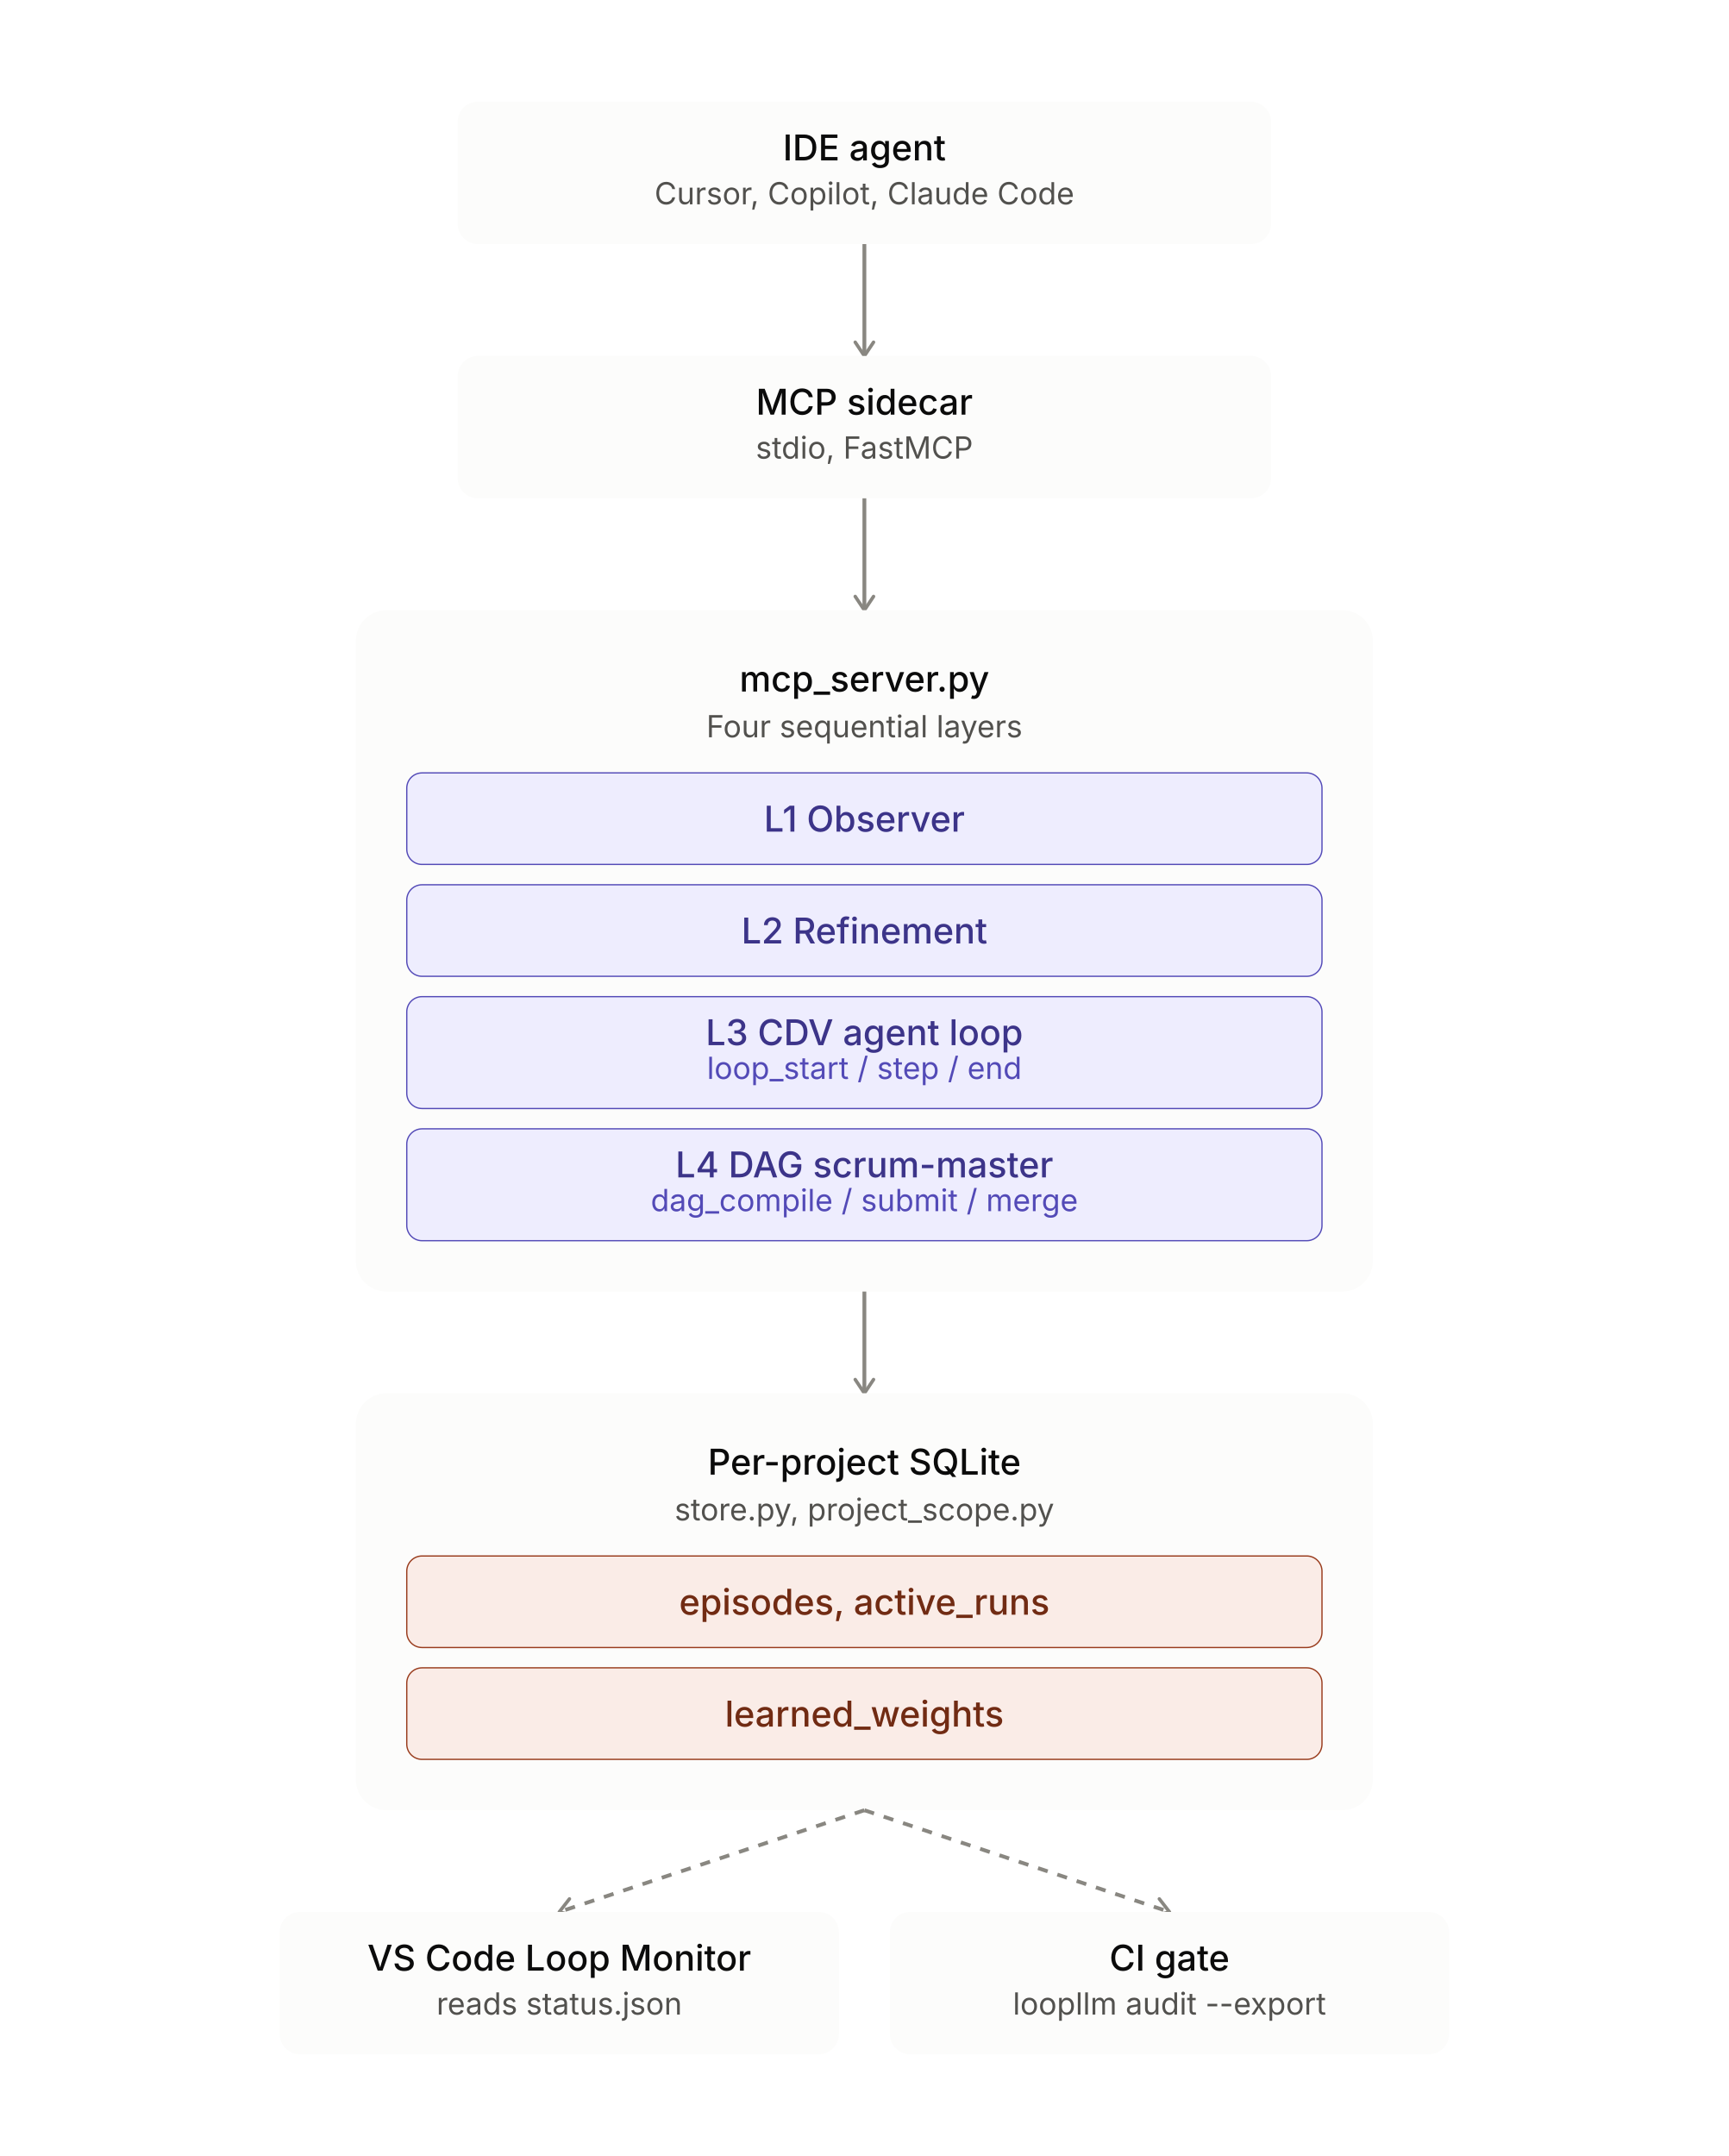
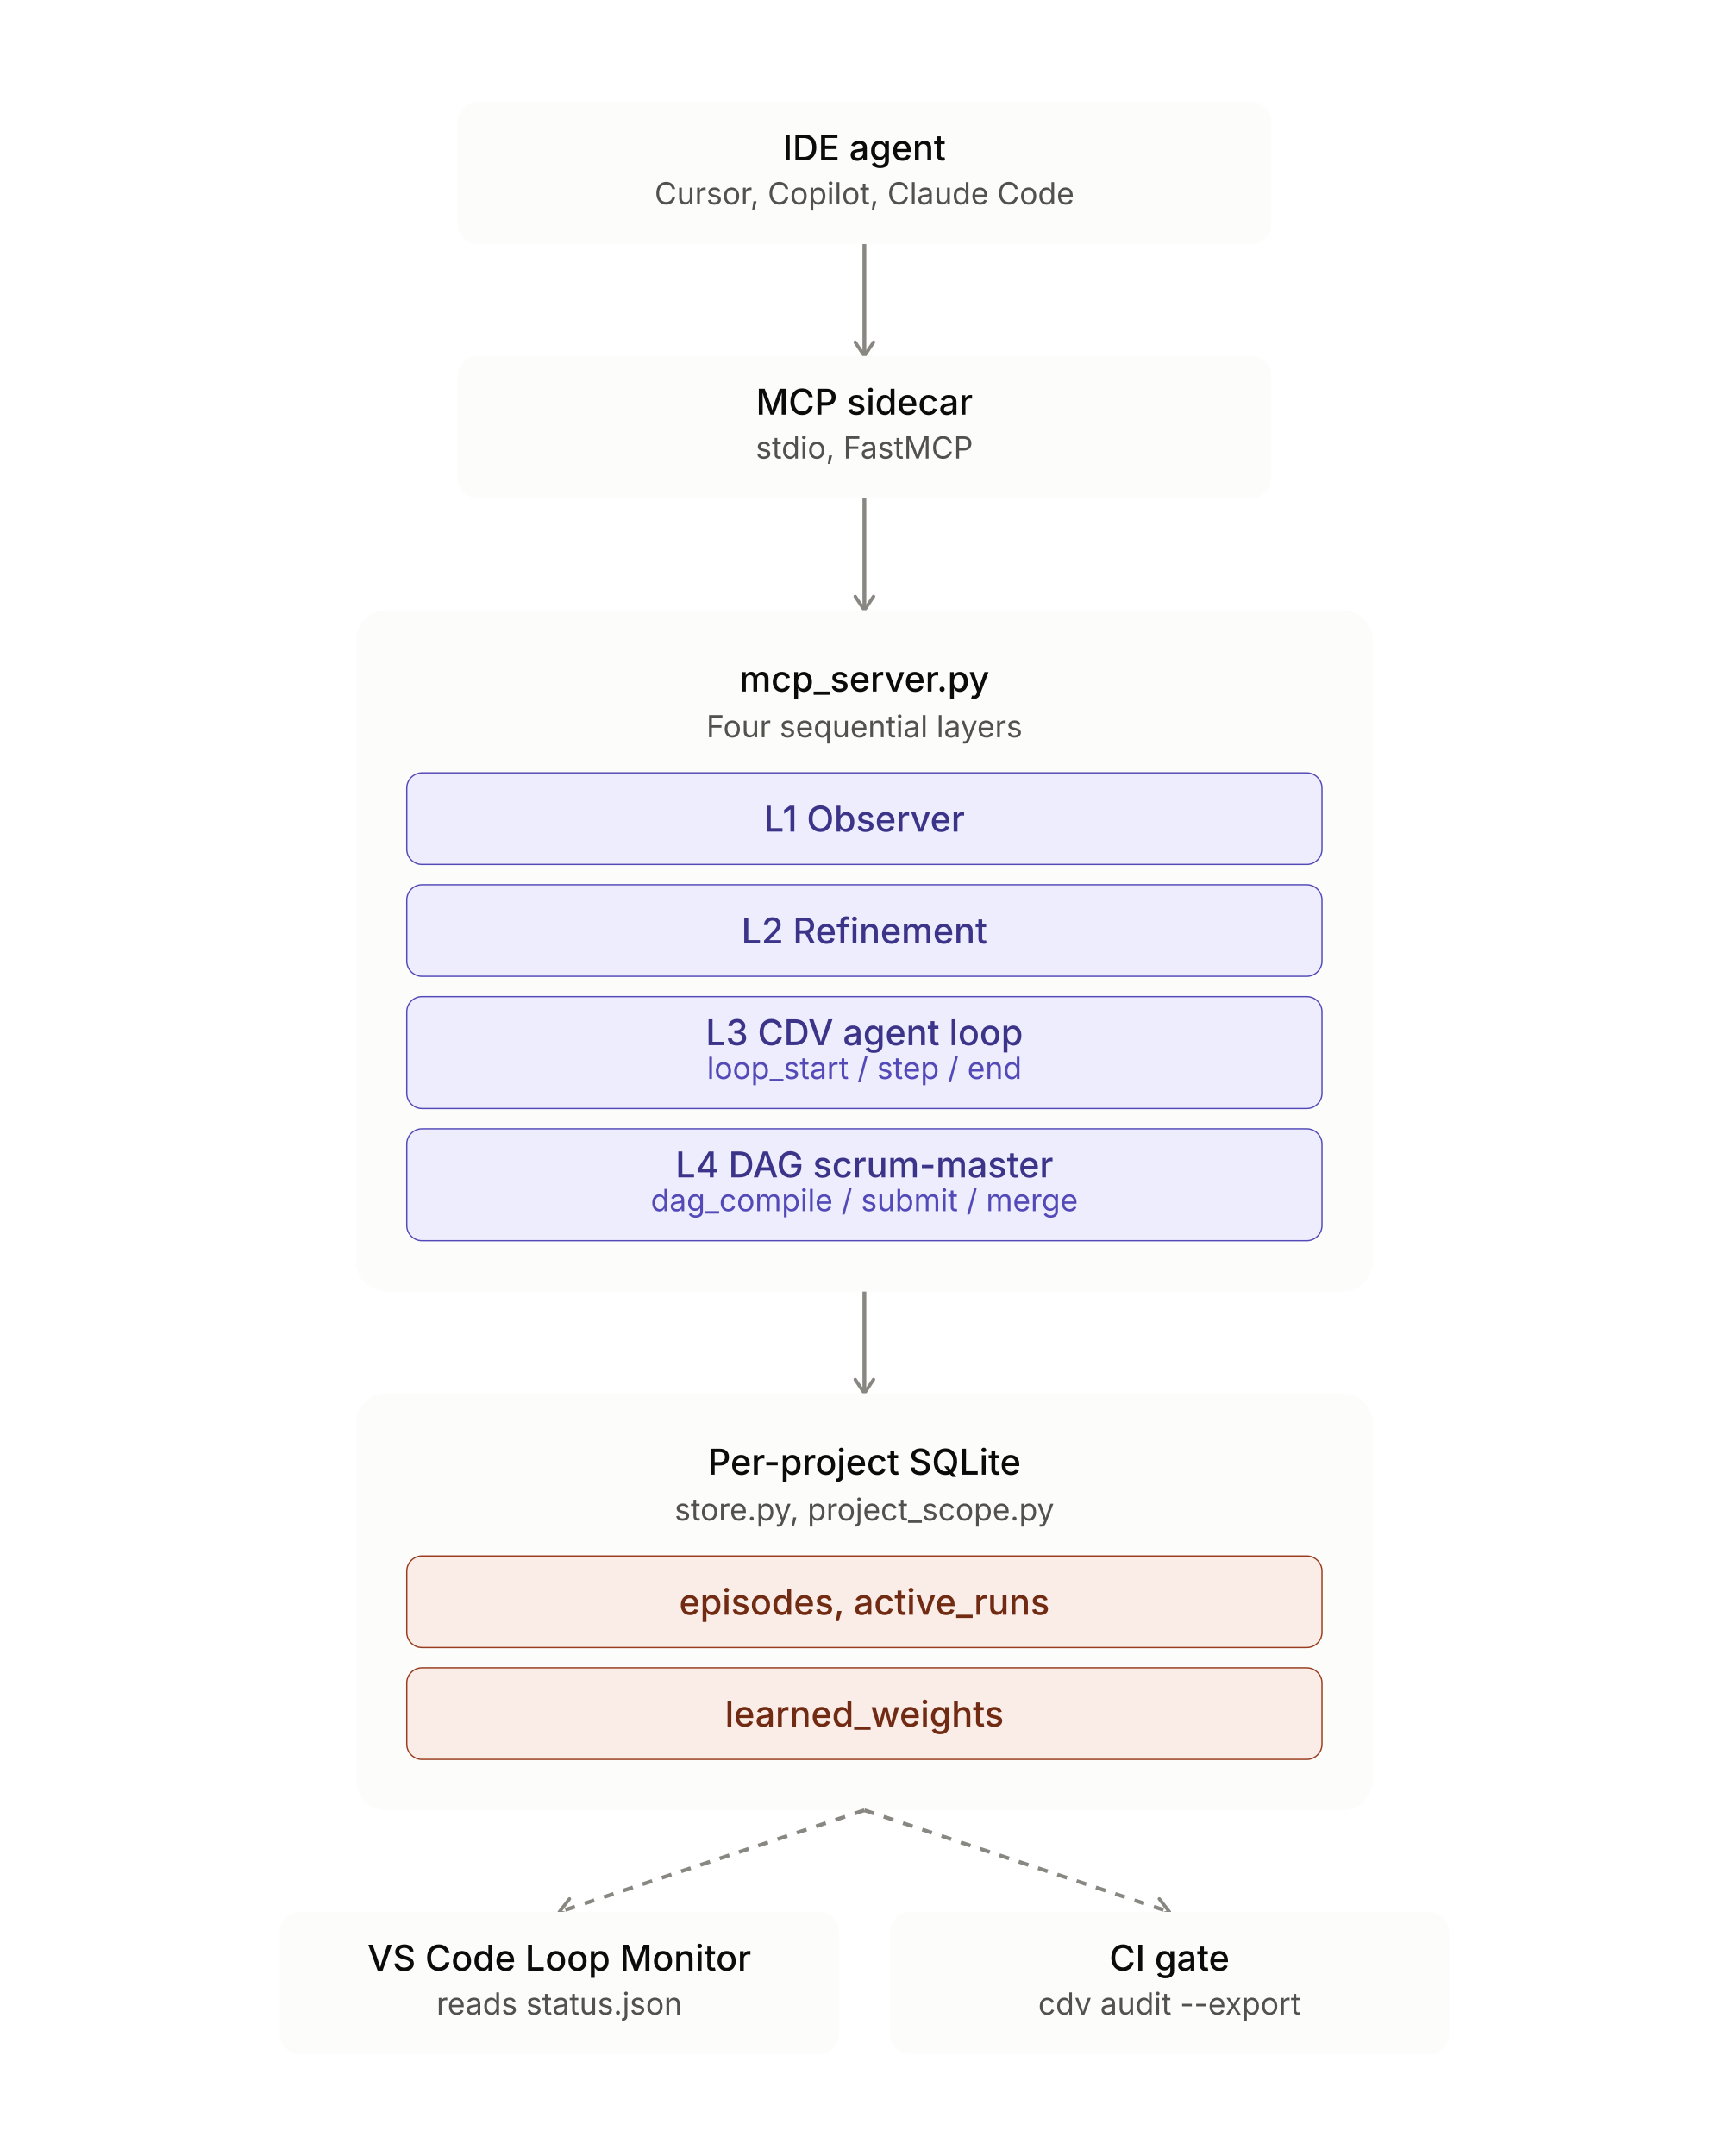
<svg xmlns="http://www.w3.org/2000/svg" width="100%" viewBox="0 0 680 848" role="img">
  <defs>
    <marker id="arrow" viewBox="0 0 10 10" refX="8" refY="5" markerWidth="6" markerHeight="6" orient="auto-start-reverse">
      <path d="M2 1L8 5L2 9" fill="none" stroke="context-stroke" stroke-width="1.5" stroke-linecap="round" stroke-linejoin="round" />
    </marker>
  </defs>
  <g style="fill:rgb(252, 252, 251);stroke:color(srgb 0.043 0.043 0.043 / 0.2);color:rgb(11, 11, 11);stroke-width:1px;stroke-linecap:butt;stroke-linejoin:miter;opacity:1;font-family:&quot;Anthropic Sans&quot;, -apple-system, BlinkMacSystemFont, &quot;Segoe UI&quot;, sans-serif;font-size:16px;font-weight:400;text-anchor:start;dominant-baseline:auto">
    <rect x="180" y="40" width="320" height="56" rx="8" stroke-width="0.5" style="fill:rgb(252, 252, 251);stroke:color(srgb 0.043 0.043 0.043 / 0.2);color:rgb(11, 11, 11);stroke-width:0.5px;stroke-linecap:butt;stroke-linejoin:miter;opacity:1;font-family:&quot;Anthropic Sans&quot;, -apple-system, BlinkMacSystemFont, &quot;Segoe UI&quot;, sans-serif;font-size:16px;font-weight:400;text-anchor:start;dominant-baseline:auto" />
    <text x="340" y="58" text-anchor="middle" dominant-baseline="central" style="fill:rgb(11, 11, 11);stroke:color(srgb 0.043 0.043 0.043 / 0.2);color:rgb(11, 11, 11);stroke-width:1px;stroke-linecap:butt;stroke-linejoin:miter;opacity:1;font-family:&quot;Anthropic Sans&quot;, -apple-system, BlinkMacSystemFont, &quot;Segoe UI&quot;, sans-serif;font-size:14px;font-weight:500;text-anchor:middle;dominant-baseline:central">IDE agent</text>
    <text x="340" y="76" text-anchor="middle" dominant-baseline="central" style="fill:rgb(82, 81, 78);stroke:color(srgb 0.043 0.043 0.043 / 0.2);color:rgb(11, 11, 11);stroke-width:1px;stroke-linecap:butt;stroke-linejoin:miter;opacity:1;font-family:&quot;Anthropic Sans&quot;, -apple-system, BlinkMacSystemFont, &quot;Segoe UI&quot;, sans-serif;font-size:12px;font-weight:400;text-anchor:middle;dominant-baseline:central">Cursor, Copilot, Claude Code</text>
  </g>
  <line x1="340" y1="96" x2="340" y2="140" marker-end="url(#arrow)" style="fill:none;stroke:rgb(137, 135, 129);color:rgb(11, 11, 11);stroke-width:1.5px;stroke-linecap:butt;stroke-linejoin:miter;opacity:1;font-family:&quot;Anthropic Sans&quot;, -apple-system, BlinkMacSystemFont, &quot;Segoe UI&quot;, sans-serif;font-size:16px;font-weight:400;text-anchor:start;dominant-baseline:auto" />
  <g style="fill:rgb(252, 252, 251);stroke:color(srgb 0.043 0.043 0.043 / 0.2);color:rgb(11, 11, 11);stroke-width:1px;stroke-linecap:butt;stroke-linejoin:miter;opacity:1;font-family:&quot;Anthropic Sans&quot;, -apple-system, BlinkMacSystemFont, &quot;Segoe UI&quot;, sans-serif;font-size:16px;font-weight:400;text-anchor:start;dominant-baseline:auto">
    <rect x="180" y="140" width="320" height="56" rx="8" stroke-width="0.5" style="fill:rgb(252, 252, 251);stroke:color(srgb 0.043 0.043 0.043 / 0.2);color:rgb(11, 11, 11);stroke-width:0.5px;stroke-linecap:butt;stroke-linejoin:miter;opacity:1;font-family:&quot;Anthropic Sans&quot;, -apple-system, BlinkMacSystemFont, &quot;Segoe UI&quot;, sans-serif;font-size:16px;font-weight:400;text-anchor:start;dominant-baseline:auto" />
    <text x="340" y="158" text-anchor="middle" dominant-baseline="central" style="fill:rgb(11, 11, 11);stroke:color(srgb 0.043 0.043 0.043 / 0.2);color:rgb(11, 11, 11);stroke-width:1px;stroke-linecap:butt;stroke-linejoin:miter;opacity:1;font-family:&quot;Anthropic Sans&quot;, -apple-system, BlinkMacSystemFont, &quot;Segoe UI&quot;, sans-serif;font-size:14px;font-weight:500;text-anchor:middle;dominant-baseline:central">MCP sidecar</text>
    <text x="340" y="176" text-anchor="middle" dominant-baseline="central" style="fill:rgb(82, 81, 78);stroke:color(srgb 0.043 0.043 0.043 / 0.2);color:rgb(11, 11, 11);stroke-width:1px;stroke-linecap:butt;stroke-linejoin:miter;opacity:1;font-family:&quot;Anthropic Sans&quot;, -apple-system, BlinkMacSystemFont, &quot;Segoe UI&quot;, sans-serif;font-size:12px;font-weight:400;text-anchor:middle;dominant-baseline:central">stdio, FastMCP</text>
  </g>
  <line x1="340" y1="196" x2="340" y2="240" marker-end="url(#arrow)" style="fill:none;stroke:rgb(137, 135, 129);color:rgb(11, 11, 11);stroke-width:1.5px;stroke-linecap:butt;stroke-linejoin:miter;opacity:1;font-family:&quot;Anthropic Sans&quot;, -apple-system, BlinkMacSystemFont, &quot;Segoe UI&quot;, sans-serif;font-size:16px;font-weight:400;text-anchor:start;dominant-baseline:auto" />
  <rect x="140" y="240" width="400" height="268" rx="12" stroke-width="0.5" style="fill:rgb(252, 252, 251);stroke:color(srgb 0.043 0.043 0.043 / 0.2);color:rgb(11, 11, 11);stroke-width:0.5px;stroke-linecap:butt;stroke-linejoin:miter;opacity:1;font-family:&quot;Anthropic Sans&quot;, -apple-system, BlinkMacSystemFont, &quot;Segoe UI&quot;, sans-serif;font-size:16px;font-weight:400;text-anchor:start;dominant-baseline:auto" />
  <text x="340" y="272" text-anchor="middle" style="fill:rgb(11, 11, 11);stroke:none;color:rgb(11, 11, 11);stroke-width:1px;stroke-linecap:butt;stroke-linejoin:miter;opacity:1;font-family:&quot;Anthropic Sans&quot;, -apple-system, BlinkMacSystemFont, &quot;Segoe UI&quot;, sans-serif;font-size:14px;font-weight:500;text-anchor:middle;dominant-baseline:auto">mcp_server.py</text>
  <text x="340" y="290" text-anchor="middle" style="fill:rgb(82, 81, 78);stroke:none;color:rgb(11, 11, 11);stroke-width:1px;stroke-linecap:butt;stroke-linejoin:miter;opacity:1;font-family:&quot;Anthropic Sans&quot;, -apple-system, BlinkMacSystemFont, &quot;Segoe UI&quot;, sans-serif;font-size:12px;font-weight:400;text-anchor:middle;dominant-baseline:auto">Four sequential layers</text>
  <g style="fill:rgb(0, 0, 0);stroke:none;color:rgb(11, 11, 11);stroke-width:1px;stroke-linecap:butt;stroke-linejoin:miter;opacity:1;font-family:&quot;Anthropic Sans&quot;, -apple-system, BlinkMacSystemFont, &quot;Segoe UI&quot;, sans-serif;font-size:16px;font-weight:400;text-anchor:start;dominant-baseline:auto">
    <rect x="160" y="304" width="360" height="36" rx="6" stroke-width="0.5" style="fill:rgb(238, 237, 254);stroke:rgb(83, 74, 183);color:rgb(11, 11, 11);stroke-width:0.5px;stroke-linecap:butt;stroke-linejoin:miter;opacity:1;font-family:&quot;Anthropic Sans&quot;, -apple-system, BlinkMacSystemFont, &quot;Segoe UI&quot;, sans-serif;font-size:16px;font-weight:400;text-anchor:start;dominant-baseline:auto" />
    <text x="340" y="322" text-anchor="middle" dominant-baseline="central" style="fill:rgb(60, 52, 137);stroke:none;color:rgb(11, 11, 11);stroke-width:1px;stroke-linecap:butt;stroke-linejoin:miter;opacity:1;font-family:&quot;Anthropic Sans&quot;, -apple-system, BlinkMacSystemFont, &quot;Segoe UI&quot;, sans-serif;font-size:14px;font-weight:500;text-anchor:middle;dominant-baseline:central">L1 Observer</text>
  </g>
  <g style="fill:rgb(0, 0, 0);stroke:none;color:rgb(11, 11, 11);stroke-width:1px;stroke-linecap:butt;stroke-linejoin:miter;opacity:1;font-family:&quot;Anthropic Sans&quot;, -apple-system, BlinkMacSystemFont, &quot;Segoe UI&quot;, sans-serif;font-size:16px;font-weight:400;text-anchor:start;dominant-baseline:auto">
    <rect x="160" y="348" width="360" height="36" rx="6" stroke-width="0.5" style="fill:rgb(238, 237, 254);stroke:rgb(83, 74, 183);color:rgb(11, 11, 11);stroke-width:0.5px;stroke-linecap:butt;stroke-linejoin:miter;opacity:1;font-family:&quot;Anthropic Sans&quot;, -apple-system, BlinkMacSystemFont, &quot;Segoe UI&quot;, sans-serif;font-size:16px;font-weight:400;text-anchor:start;dominant-baseline:auto" />
    <text x="340" y="366" text-anchor="middle" dominant-baseline="central" style="fill:rgb(60, 52, 137);stroke:none;color:rgb(11, 11, 11);stroke-width:1px;stroke-linecap:butt;stroke-linejoin:miter;opacity:1;font-family:&quot;Anthropic Sans&quot;, -apple-system, BlinkMacSystemFont, &quot;Segoe UI&quot;, sans-serif;font-size:14px;font-weight:500;text-anchor:middle;dominant-baseline:central">L2 Refinement</text>
  </g>
  <g style="fill:rgb(0, 0, 0);stroke:none;color:rgb(11, 11, 11);stroke-width:1px;stroke-linecap:butt;stroke-linejoin:miter;opacity:1;font-family:&quot;Anthropic Sans&quot;, -apple-system, BlinkMacSystemFont, &quot;Segoe UI&quot;, sans-serif;font-size:16px;font-weight:400;text-anchor:start;dominant-baseline:auto">
    <rect x="160" y="392" width="360" height="44" rx="6" stroke-width="0.5" style="fill:rgb(238, 237, 254);stroke:rgb(83, 74, 183);color:rgb(11, 11, 11);stroke-width:0.5px;stroke-linecap:butt;stroke-linejoin:miter;opacity:1;font-family:&quot;Anthropic Sans&quot;, -apple-system, BlinkMacSystemFont, &quot;Segoe UI&quot;, sans-serif;font-size:16px;font-weight:400;text-anchor:start;dominant-baseline:auto" />
    <text x="340" y="406" text-anchor="middle" dominant-baseline="central" style="fill:rgb(60, 52, 137);stroke:none;color:rgb(11, 11, 11);stroke-width:1px;stroke-linecap:butt;stroke-linejoin:miter;opacity:1;font-family:&quot;Anthropic Sans&quot;, -apple-system, BlinkMacSystemFont, &quot;Segoe UI&quot;, sans-serif;font-size:14px;font-weight:500;text-anchor:middle;dominant-baseline:central">L3 CDV agent loop</text>
    <text x="340" y="420" text-anchor="middle" dominant-baseline="central" style="fill:rgb(83, 74, 183);stroke:none;color:rgb(11, 11, 11);stroke-width:1px;stroke-linecap:butt;stroke-linejoin:miter;opacity:1;font-family:&quot;Anthropic Sans&quot;, -apple-system, BlinkMacSystemFont, &quot;Segoe UI&quot;, sans-serif;font-size:12px;font-weight:400;text-anchor:middle;dominant-baseline:central">loop_start / step / end</text>
  </g>
  <g style="fill:rgb(0, 0, 0);stroke:none;color:rgb(11, 11, 11);stroke-width:1px;stroke-linecap:butt;stroke-linejoin:miter;opacity:1;font-family:&quot;Anthropic Sans&quot;, -apple-system, BlinkMacSystemFont, &quot;Segoe UI&quot;, sans-serif;font-size:16px;font-weight:400;text-anchor:start;dominant-baseline:auto">
    <rect x="160" y="444" width="360" height="44" rx="6" stroke-width="0.5" style="fill:rgb(238, 237, 254);stroke:rgb(83, 74, 183);color:rgb(11, 11, 11);stroke-width:0.5px;stroke-linecap:butt;stroke-linejoin:miter;opacity:1;font-family:&quot;Anthropic Sans&quot;, -apple-system, BlinkMacSystemFont, &quot;Segoe UI&quot;, sans-serif;font-size:16px;font-weight:400;text-anchor:start;dominant-baseline:auto" />
    <text x="340" y="458" text-anchor="middle" dominant-baseline="central" style="fill:rgb(60, 52, 137);stroke:none;color:rgb(11, 11, 11);stroke-width:1px;stroke-linecap:butt;stroke-linejoin:miter;opacity:1;font-family:&quot;Anthropic Sans&quot;, -apple-system, BlinkMacSystemFont, &quot;Segoe UI&quot;, sans-serif;font-size:14px;font-weight:500;text-anchor:middle;dominant-baseline:central">L4 DAG scrum-master</text>
    <text x="340" y="472" text-anchor="middle" dominant-baseline="central" style="fill:rgb(83, 74, 183);stroke:none;color:rgb(11, 11, 11);stroke-width:1px;stroke-linecap:butt;stroke-linejoin:miter;opacity:1;font-family:&quot;Anthropic Sans&quot;, -apple-system, BlinkMacSystemFont, &quot;Segoe UI&quot;, sans-serif;font-size:12px;font-weight:400;text-anchor:middle;dominant-baseline:central">dag_compile / submit / merge</text>
  </g>
  <line x1="340" y1="508" x2="340" y2="548" marker-end="url(#arrow)" style="fill:none;stroke:rgb(137, 135, 129);color:rgb(11, 11, 11);stroke-width:1.5px;stroke-linecap:butt;stroke-linejoin:miter;opacity:1;font-family:&quot;Anthropic Sans&quot;, -apple-system, BlinkMacSystemFont, &quot;Segoe UI&quot;, sans-serif;font-size:16px;font-weight:400;text-anchor:start;dominant-baseline:auto" />
  <rect x="140" y="548" width="400" height="164" rx="12" stroke-width="0.5" style="fill:rgb(252, 252, 251);stroke:color(srgb 0.043 0.043 0.043 / 0.2);color:rgb(11, 11, 11);stroke-width:0.5px;stroke-linecap:butt;stroke-linejoin:miter;opacity:1;font-family:&quot;Anthropic Sans&quot;, -apple-system, BlinkMacSystemFont, &quot;Segoe UI&quot;, sans-serif;font-size:16px;font-weight:400;text-anchor:start;dominant-baseline:auto" />
  <text x="340" y="580" text-anchor="middle" style="fill:rgb(11, 11, 11);stroke:none;color:rgb(11, 11, 11);stroke-width:1px;stroke-linecap:butt;stroke-linejoin:miter;opacity:1;font-family:&quot;Anthropic Sans&quot;, -apple-system, BlinkMacSystemFont, &quot;Segoe UI&quot;, sans-serif;font-size:14px;font-weight:500;text-anchor:middle;dominant-baseline:auto">Per-project SQLite</text>
  <text x="340" y="598" text-anchor="middle" style="fill:rgb(82, 81, 78);stroke:none;color:rgb(11, 11, 11);stroke-width:1px;stroke-linecap:butt;stroke-linejoin:miter;opacity:1;font-family:&quot;Anthropic Sans&quot;, -apple-system, BlinkMacSystemFont, &quot;Segoe UI&quot;, sans-serif;font-size:12px;font-weight:400;text-anchor:middle;dominant-baseline:auto">store.py, project_scope.py</text>
  <g style="fill:rgb(0, 0, 0);stroke:none;color:rgb(11, 11, 11);stroke-width:1px;stroke-linecap:butt;stroke-linejoin:miter;opacity:1;font-family:&quot;Anthropic Sans&quot;, -apple-system, BlinkMacSystemFont, &quot;Segoe UI&quot;, sans-serif;font-size:16px;font-weight:400;text-anchor:start;dominant-baseline:auto">
    <rect x="160" y="612" width="360" height="36" rx="6" stroke-width="0.5" style="fill:rgb(250, 236, 231);stroke:rgb(153, 60, 29);color:rgb(11, 11, 11);stroke-width:0.5px;stroke-linecap:butt;stroke-linejoin:miter;opacity:1;font-family:&quot;Anthropic Sans&quot;, -apple-system, BlinkMacSystemFont, &quot;Segoe UI&quot;, sans-serif;font-size:16px;font-weight:400;text-anchor:start;dominant-baseline:auto" />
    <text x="340" y="630" text-anchor="middle" dominant-baseline="central" style="fill:rgb(113, 43, 19);stroke:none;color:rgb(11, 11, 11);stroke-width:1px;stroke-linecap:butt;stroke-linejoin:miter;opacity:1;font-family:&quot;Anthropic Sans&quot;, -apple-system, BlinkMacSystemFont, &quot;Segoe UI&quot;, sans-serif;font-size:14px;font-weight:500;text-anchor:middle;dominant-baseline:central">episodes, active_runs</text>
  </g>
  <g style="fill:rgb(0, 0, 0);stroke:none;color:rgb(11, 11, 11);stroke-width:1px;stroke-linecap:butt;stroke-linejoin:miter;opacity:1;font-family:&quot;Anthropic Sans&quot;, -apple-system, BlinkMacSystemFont, &quot;Segoe UI&quot;, sans-serif;font-size:16px;font-weight:400;text-anchor:start;dominant-baseline:auto">
    <rect x="160" y="656" width="360" height="36" rx="6" stroke-width="0.5" style="fill:rgb(250, 236, 231);stroke:rgb(153, 60, 29);color:rgb(11, 11, 11);stroke-width:0.5px;stroke-linecap:butt;stroke-linejoin:miter;opacity:1;font-family:&quot;Anthropic Sans&quot;, -apple-system, BlinkMacSystemFont, &quot;Segoe UI&quot;, sans-serif;font-size:16px;font-weight:400;text-anchor:start;dominant-baseline:auto" />
    <text x="340" y="674" text-anchor="middle" dominant-baseline="central" style="fill:rgb(113, 43, 19);stroke:none;color:rgb(11, 11, 11);stroke-width:1px;stroke-linecap:butt;stroke-linejoin:miter;opacity:1;font-family:&quot;Anthropic Sans&quot;, -apple-system, BlinkMacSystemFont, &quot;Segoe UI&quot;, sans-serif;font-size:14px;font-weight:500;text-anchor:middle;dominant-baseline:central">learned_weights</text>
  </g>
  <line x1="340" y1="712" x2="220" y2="752" stroke-dasharray="4 4" marker-end="url(#arrow)" style="fill:none;stroke:rgb(137, 135, 129);color:rgb(11, 11, 11);stroke-width:1.5px;stroke-dasharray:4px, 4px;stroke-linecap:butt;stroke-linejoin:miter;opacity:1;font-family:&quot;Anthropic Sans&quot;, -apple-system, BlinkMacSystemFont, &quot;Segoe UI&quot;, sans-serif;font-size:16px;font-weight:400;text-anchor:start;dominant-baseline:auto" />
  <line x1="340" y1="712" x2="460" y2="752" stroke-dasharray="4 4" marker-end="url(#arrow)" style="fill:none;stroke:rgb(137, 135, 129);color:rgb(11, 11, 11);stroke-width:1.5px;stroke-dasharray:4px, 4px;stroke-linecap:butt;stroke-linejoin:miter;opacity:1;font-family:&quot;Anthropic Sans&quot;, -apple-system, BlinkMacSystemFont, &quot;Segoe UI&quot;, sans-serif;font-size:16px;font-weight:400;text-anchor:start;dominant-baseline:auto" />
  <g style="fill:rgb(252, 252, 251);stroke:color(srgb 0.043 0.043 0.043 / 0.2);color:rgb(11, 11, 11);stroke-width:1px;stroke-linecap:butt;stroke-linejoin:miter;opacity:1;font-family:&quot;Anthropic Sans&quot;, -apple-system, BlinkMacSystemFont, &quot;Segoe UI&quot;, sans-serif;font-size:16px;font-weight:400;text-anchor:start;dominant-baseline:auto">
    <rect x="110" y="752" width="220" height="56" rx="8" stroke-width="0.5" style="fill:rgb(252, 252, 251);stroke:color(srgb 0.043 0.043 0.043 / 0.2);color:rgb(11, 11, 11);stroke-width:0.5px;stroke-linecap:butt;stroke-linejoin:miter;opacity:1;font-family:&quot;Anthropic Sans&quot;, -apple-system, BlinkMacSystemFont, &quot;Segoe UI&quot;, sans-serif;font-size:16px;font-weight:400;text-anchor:start;dominant-baseline:auto" />
    <text x="220" y="770" text-anchor="middle" dominant-baseline="central" style="fill:rgb(11, 11, 11);stroke:color(srgb 0.043 0.043 0.043 / 0.2);color:rgb(11, 11, 11);stroke-width:1px;stroke-linecap:butt;stroke-linejoin:miter;opacity:1;font-family:&quot;Anthropic Sans&quot;, -apple-system, BlinkMacSystemFont, &quot;Segoe UI&quot;, sans-serif;font-size:14px;font-weight:500;text-anchor:middle;dominant-baseline:central">VS Code Loop Monitor</text>
    <text x="220" y="788" text-anchor="middle" dominant-baseline="central" style="fill:rgb(82, 81, 78);stroke:color(srgb 0.043 0.043 0.043 / 0.2);color:rgb(11, 11, 11);stroke-width:1px;stroke-linecap:butt;stroke-linejoin:miter;opacity:1;font-family:&quot;Anthropic Sans&quot;, -apple-system, BlinkMacSystemFont, &quot;Segoe UI&quot;, sans-serif;font-size:12px;font-weight:400;text-anchor:middle;dominant-baseline:central">reads status.json</text>
  </g>
  <g style="fill:rgb(252, 252, 251);stroke:color(srgb 0.043 0.043 0.043 / 0.2);color:rgb(11, 11, 11);stroke-width:1px;stroke-linecap:butt;stroke-linejoin:miter;opacity:1;font-family:&quot;Anthropic Sans&quot;, -apple-system, BlinkMacSystemFont, &quot;Segoe UI&quot;, sans-serif;font-size:16px;font-weight:400;text-anchor:start;dominant-baseline:auto">
    <rect x="350" y="752" width="220" height="56" rx="8" stroke-width="0.5" style="fill:rgb(252, 252, 251);stroke:color(srgb 0.043 0.043 0.043 / 0.2);color:rgb(11, 11, 11);stroke-width:0.5px;stroke-linecap:butt;stroke-linejoin:miter;opacity:1;font-family:&quot;Anthropic Sans&quot;, -apple-system, BlinkMacSystemFont, &quot;Segoe UI&quot;, sans-serif;font-size:16px;font-weight:400;text-anchor:start;dominant-baseline:auto" />
    <text x="460" y="770" text-anchor="middle" dominant-baseline="central" style="fill:rgb(11, 11, 11);stroke:color(srgb 0.043 0.043 0.043 / 0.2);color:rgb(11, 11, 11);stroke-width:1px;stroke-linecap:butt;stroke-linejoin:miter;opacity:1;font-family:&quot;Anthropic Sans&quot;, -apple-system, BlinkMacSystemFont, &quot;Segoe UI&quot;, sans-serif;font-size:14px;font-weight:500;text-anchor:middle;dominant-baseline:central">CI gate</text>
-     <text x="460" y="788" text-anchor="middle" dominant-baseline="central" style="fill:rgb(82, 81, 78);stroke:color(srgb 0.043 0.043 0.043 / 0.2);color:rgb(11, 11, 11);stroke-width:1px;stroke-linecap:butt;stroke-linejoin:miter;opacity:1;font-family:&quot;Anthropic Sans&quot;, -apple-system, BlinkMacSystemFont, &quot;Segoe UI&quot;, sans-serif;font-size:12px;font-weight:400;text-anchor:middle;dominant-baseline:central">loopllm audit --export</text>
+     <text x="460" y="788" text-anchor="middle" dominant-baseline="central" style="fill:rgb(82, 81, 78);stroke:color(srgb 0.043 0.043 0.043 / 0.2);color:rgb(11, 11, 11);stroke-width:1px;stroke-linecap:butt;stroke-linejoin:miter;opacity:1;font-family:&quot;Anthropic Sans&quot;, -apple-system, BlinkMacSystemFont, &quot;Segoe UI&quot;, sans-serif;font-size:12px;font-weight:400;text-anchor:middle;dominant-baseline:central">cdv audit --export</text>
  </g>
</svg>
